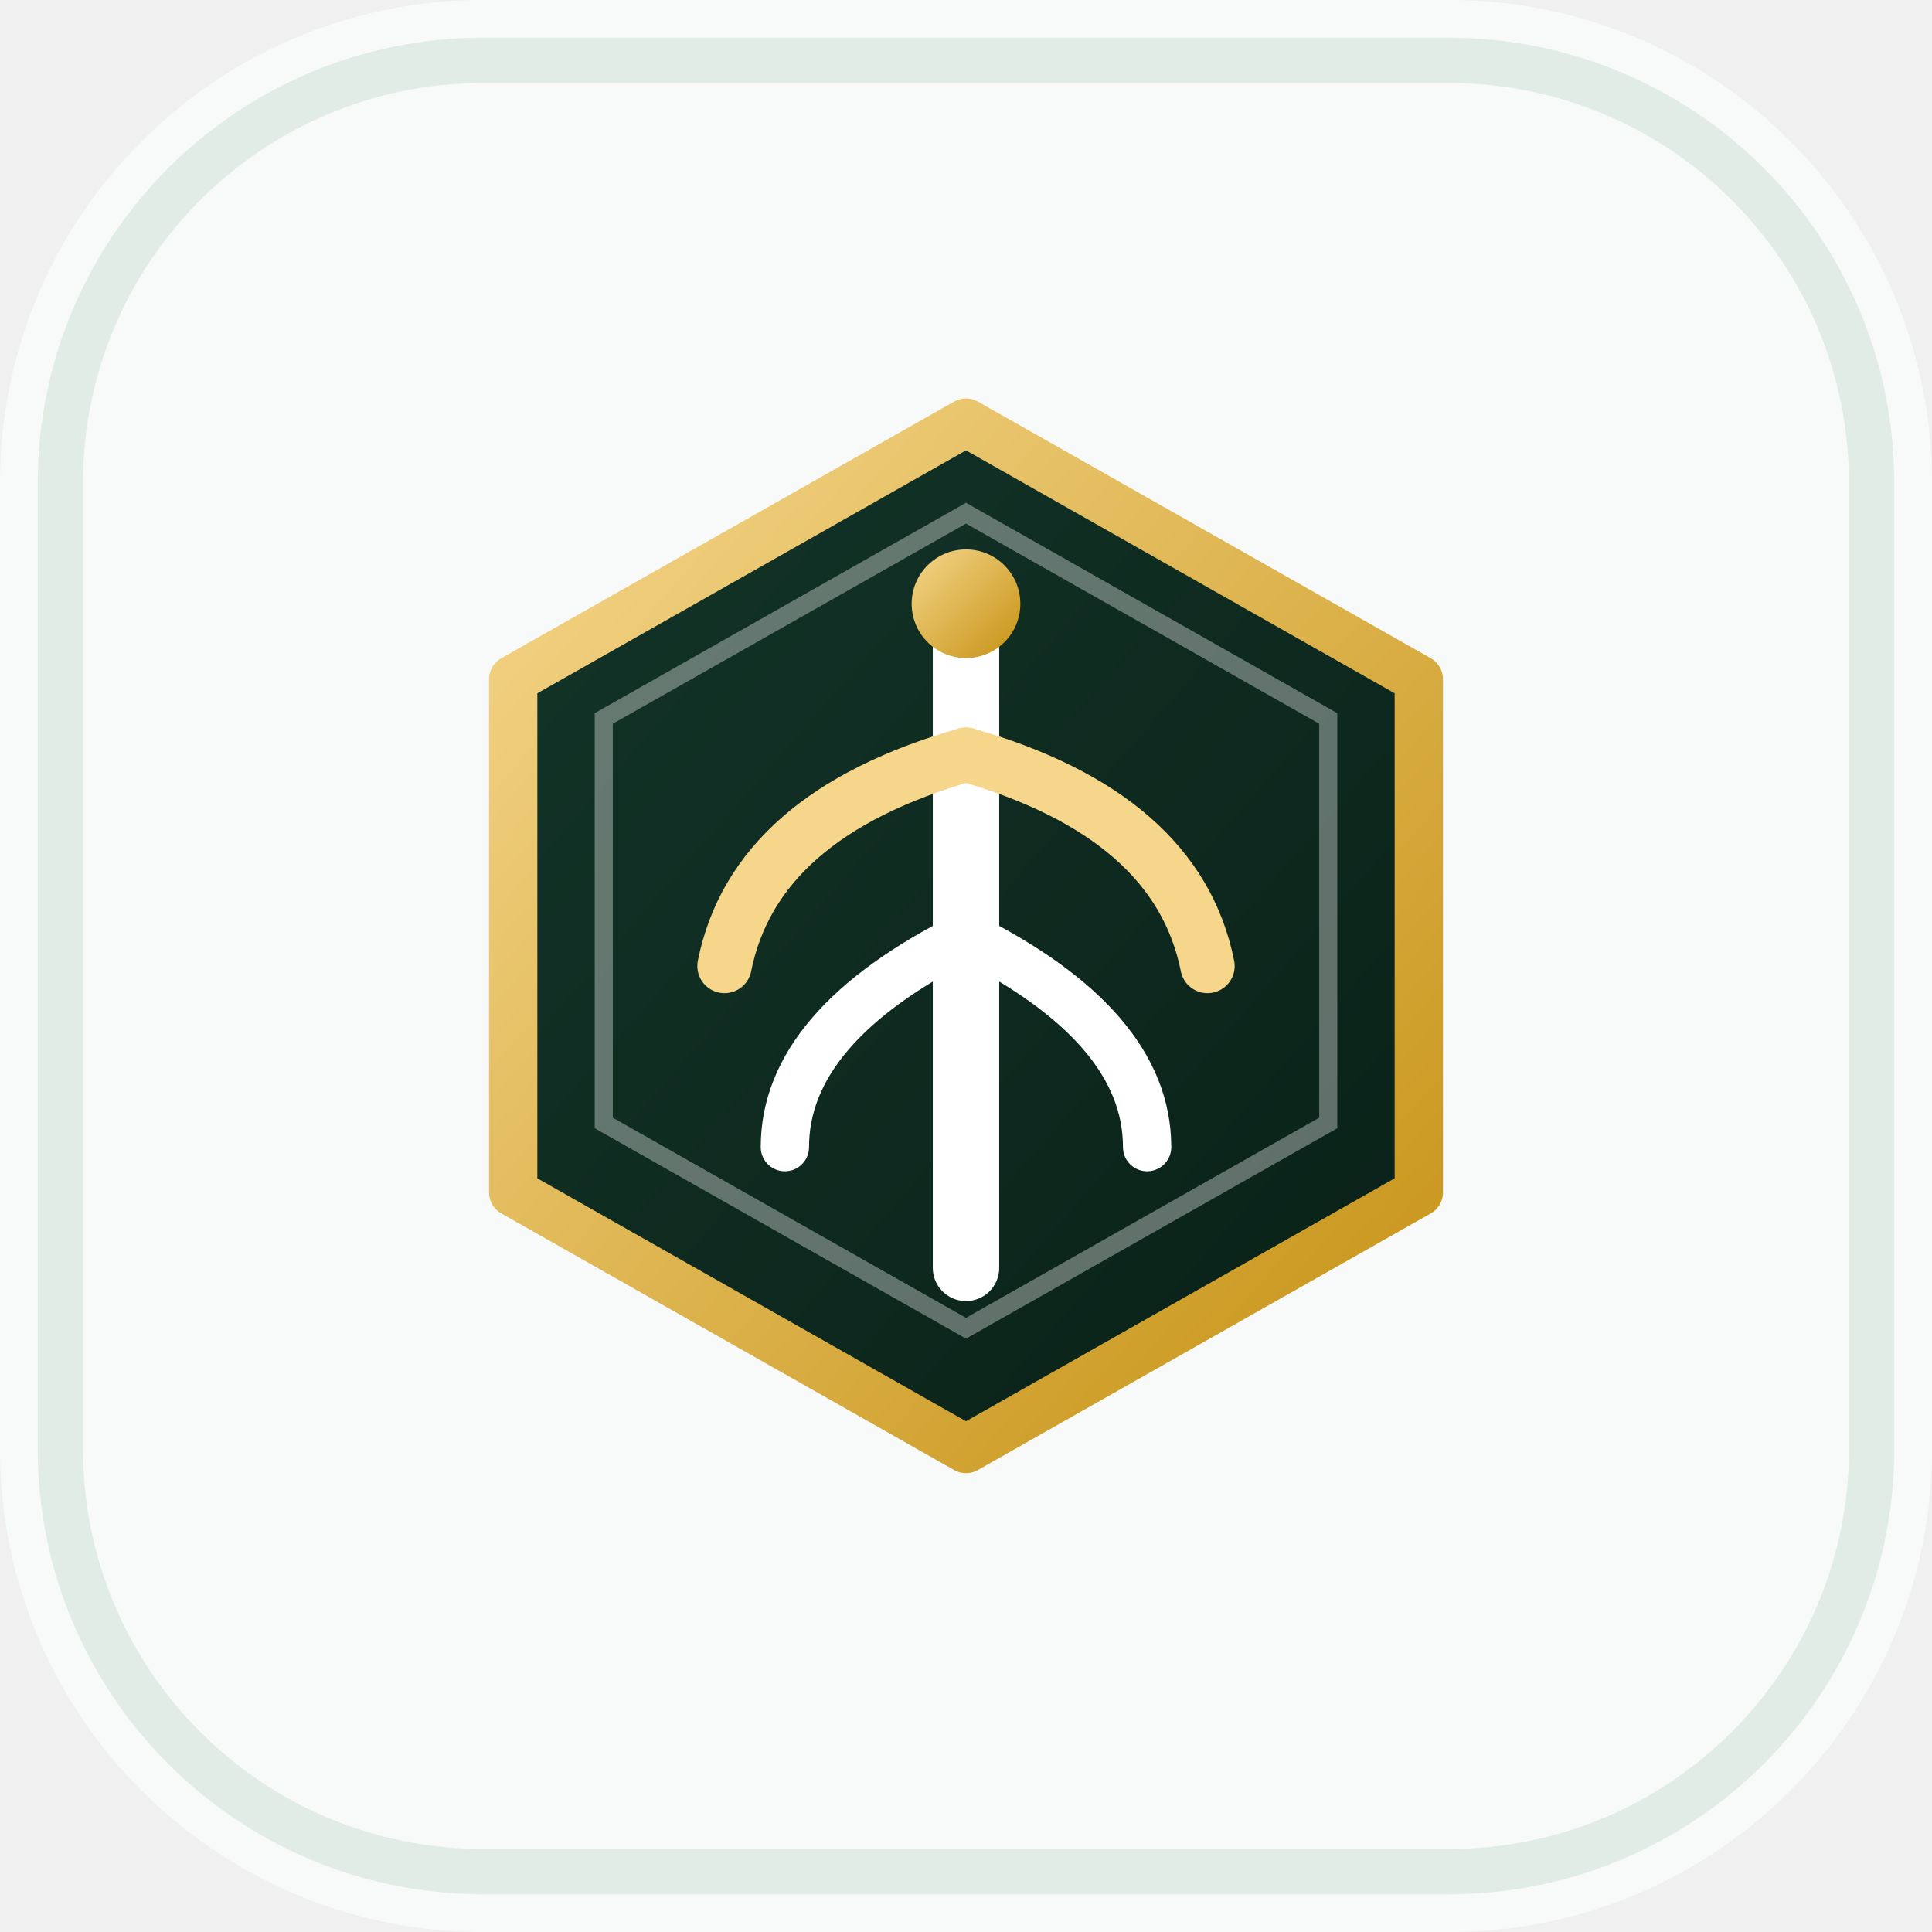
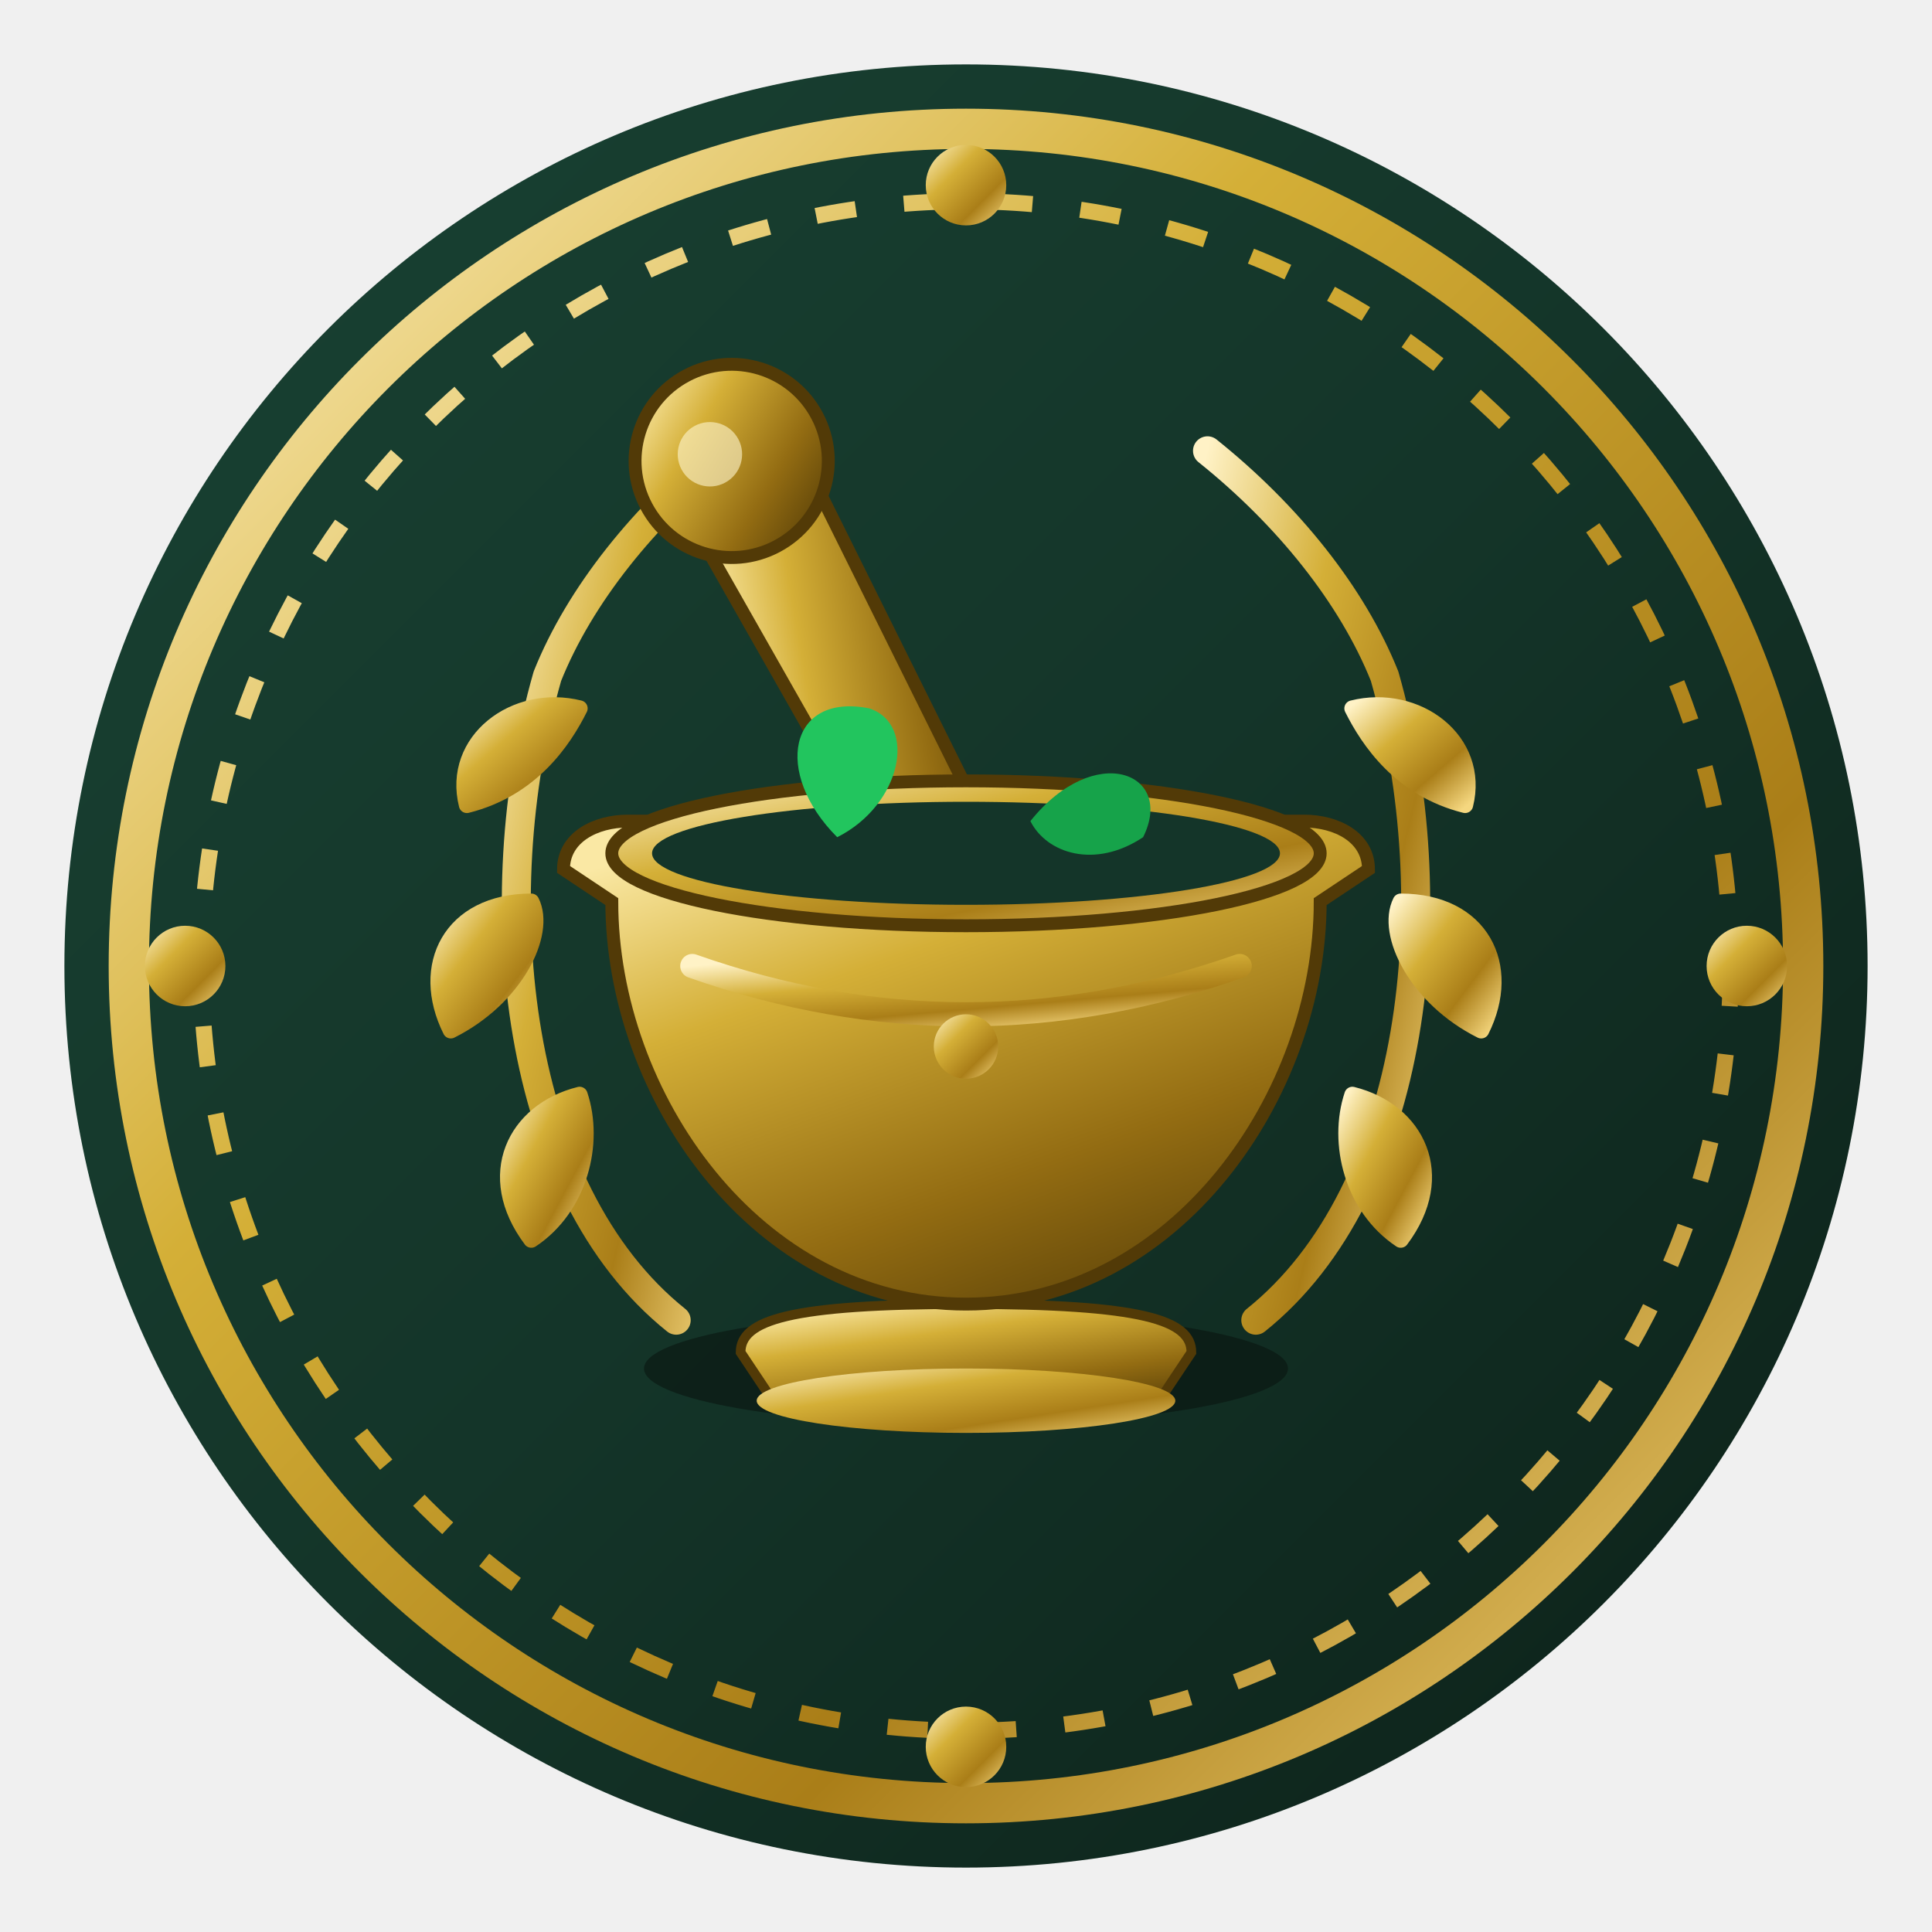
- <svg xmlns="http://www.w3.org/2000/svg" viewBox="0 0 64 64" width="64" height="64">
+ <svg xmlns="http://www.w3.org/2000/svg" viewBox="0 0 120 120" width="120" height="120">
  <defs>
-     <linearGradient id="favShieldGrad" x1="0%" y1="0%" x2="100%" y2="100%">
-       <stop offset="0%" stop-color="#143529" />
-       <stop offset="100%" stop-color="#092017" />
+     <linearGradient id="favBg" x1="0%" y1="0%" x2="100%" y2="100%">
+       <stop offset="0%" stop-color="#194233" />
+       <stop offset="50%" stop-color="#143529" />
+       <stop offset="100%" stop-color="#0c2018" />
    </linearGradient>
    <linearGradient id="favGold" x1="0%" y1="0%" x2="100%" y2="100%">
-       <stop offset="0%" stop-color="#f5d68b" />
-       <stop offset="100%" stop-color="#c69214" />
+       <stop offset="0%" stop-color="#fff2c6" />
+       <stop offset="35%" stop-color="#d4af37" />
+       <stop offset="70%" stop-color="#aa7e18" />
+       <stop offset="100%" stop-color="#f5d77f" />
+     </linearGradient>
+     <linearGradient id="favMortar" x1="20%" y1="0%" x2="80%" y2="100%">
+       <stop offset="0%" stop-color="#fae8a4" />
+       <stop offset="30%" stop-color="#d4af37" />
+       <stop offset="70%" stop-color="#936c12" />
+       <stop offset="100%" stop-color="#5a4108" />
    </linearGradient>
  </defs>
-   <rect width="64" height="64" rx="16" fill="#f8faf9" />
-   <rect x="2" y="2" width="60" height="60" rx="14" fill="none" stroke="#e2ece6" stroke-width="1.5" />
-   <g transform="translate(14, 12)">
-     <path d="M18 2 L33 10.5 L33 27.5 L18 36 L3 27.5 L3 10.5 Z" fill="url(#favShieldGrad)" stroke="url(#favGold)" stroke-width="1.6" stroke-linejoin="round" />
-     <path d="M18 5 L30 11.8 L30 25.2 L18 32 L6 25.2 L6 11.8 Z" fill="none" stroke="#ffffff" stroke-width="0.6" opacity="0.35" />
-     <path d="M18 8 L18 30" stroke="#ffffff" stroke-width="2.2" stroke-linecap="round" />
-     <path d="M18 13 Q25 15 26 20" stroke="#f5d68b" stroke-width="1.8" fill="none" stroke-linecap="round" />
-     <path d="M18 13 Q11 15 10 20" stroke="#f5d68b" stroke-width="1.8" fill="none" stroke-linecap="round" />
-     <path d="M18 19 Q24 22 24 26" stroke="#ffffff" stroke-width="1.6" fill="none" stroke-linecap="round" />
-     <path d="M18 19 Q12 22 12 26" stroke="#ffffff" stroke-width="1.6" fill="none" stroke-linecap="round" />
-     <circle cx="18" cy="8" r="1.8" fill="url(#favGold)" />
+   <circle cx="60" cy="60" r="56" fill="url(#favBg)" />
+   <circle cx="60" cy="60" r="52" fill="none" stroke="url(#favGold)" stroke-width="2.5" />
+   <circle cx="60" cy="60" r="47.5" fill="none" stroke="url(#favGold)" stroke-width="1" stroke-dasharray="2.5, 3" />
+   <circle cx="60" cy="11.5" r="2.5" fill="url(#favGold)" />
+   <circle cx="60" cy="108.5" r="2.5" fill="url(#favGold)" />
+   <circle cx="11.5" cy="60" r="2.5" fill="url(#favGold)" />
+   <circle cx="108.5" cy="60" r="2.5" fill="url(#favGold)" />
+   <g stroke="url(#favGold)" fill="none" stroke-linecap="round" stroke-linejoin="round">
+     <path d="M78 82 C88 74 90 56 86 42 C84 37 80 32 75 28" stroke-width="1.8" />
+     <path d="M84 44 C88 43 92 46 91 50 C87 49 85 46 84 44 Z" fill="url(#favGold)" />
+     <path d="M87 56 C92 56 94 60 92 64 C88 62 86 58 87 56 Z" fill="url(#favGold)" />
+     <path d="M84 68 C88 69 90 73 87 77 C84 75 83 71 84 68 Z" fill="url(#favGold)" />
+     <path d="M42 82 C32 74 30 56 34 42 C36 37 40 32 45 28" stroke-width="1.8" />
+     <path d="M36 44 C32 43 28 46 29 50 C33 49 35 46 36 44 Z" fill="url(#favGold)" />
+     <path d="M33 56 C28 56 26 60 28 64 C32 62 34 58 33 56 Z" fill="url(#favGold)" />
+     <path d="M36 68 C32 69 30 73 33 77 C36 75 37 71 36 68 Z" fill="url(#favGold)" />
+   </g>
+   <g transform="translate(60, 56) rotate(-28)">
+     <path d="M-4 -30 C-4 -34 4 -34 4 -30 L3 6 C3 8 -3 8 -3 6 Z" fill="url(#favMortar)" stroke="#523a07" stroke-width="0.8" />
+     <circle cx="0" cy="-31" r="6" fill="url(#favMortar)" stroke="#523a07" stroke-width="0.8" />
+     <circle cx="-1" cy="-32" r="2" fill="#fff7d1" opacity="0.6" />
+   </g>
+   <g id="mortar">
+     <ellipse cx="60" cy="85" rx="20" ry="3.5" fill="#08140f" opacity="0.6" />
+     <path d="M46 84 C46 82 49 81 60 81 C71 81 74 82 74 84 L72 87 C72 88 48 88 48 87 Z" fill="url(#favMortar)" stroke="#523a07" stroke-width="0.6" />
+     <ellipse cx="60" cy="87" rx="13" ry="2" fill="url(#favGold)" />
+     <path d="M38 56 C38 68 47 81 60 81 C73 81 82 68 82 56 L85 54 C85 52 83 51 81 51 L39 51 C37 51 35 52 35 54 Z" fill="url(#favMortar)" stroke="#523a07" stroke-width="0.8" />
+     <ellipse cx="60" cy="53" rx="22" ry="4.5" fill="url(#favGold)" stroke="#523a07" stroke-width="0.8" />
+     <ellipse cx="60" cy="53" rx="19.5" ry="3.2" fill="#143529" />
+     <path d="M52 52 C48 48 49 43 54 44 C57 45 56 50 52 52 Z" fill="#22c55e" />
+     <path d="M64 51 C68 46 73 48 71 52 C68 54 65 53 64 51 Z" fill="#16a34a" />
+     <path d="M43 60 Q60 66 77 60" fill="none" stroke="url(#favGold)" stroke-width="1.5" stroke-linecap="round" />
+     <circle cx="60" cy="65" r="2" fill="url(#favGold)" />
  </g>
</svg>
